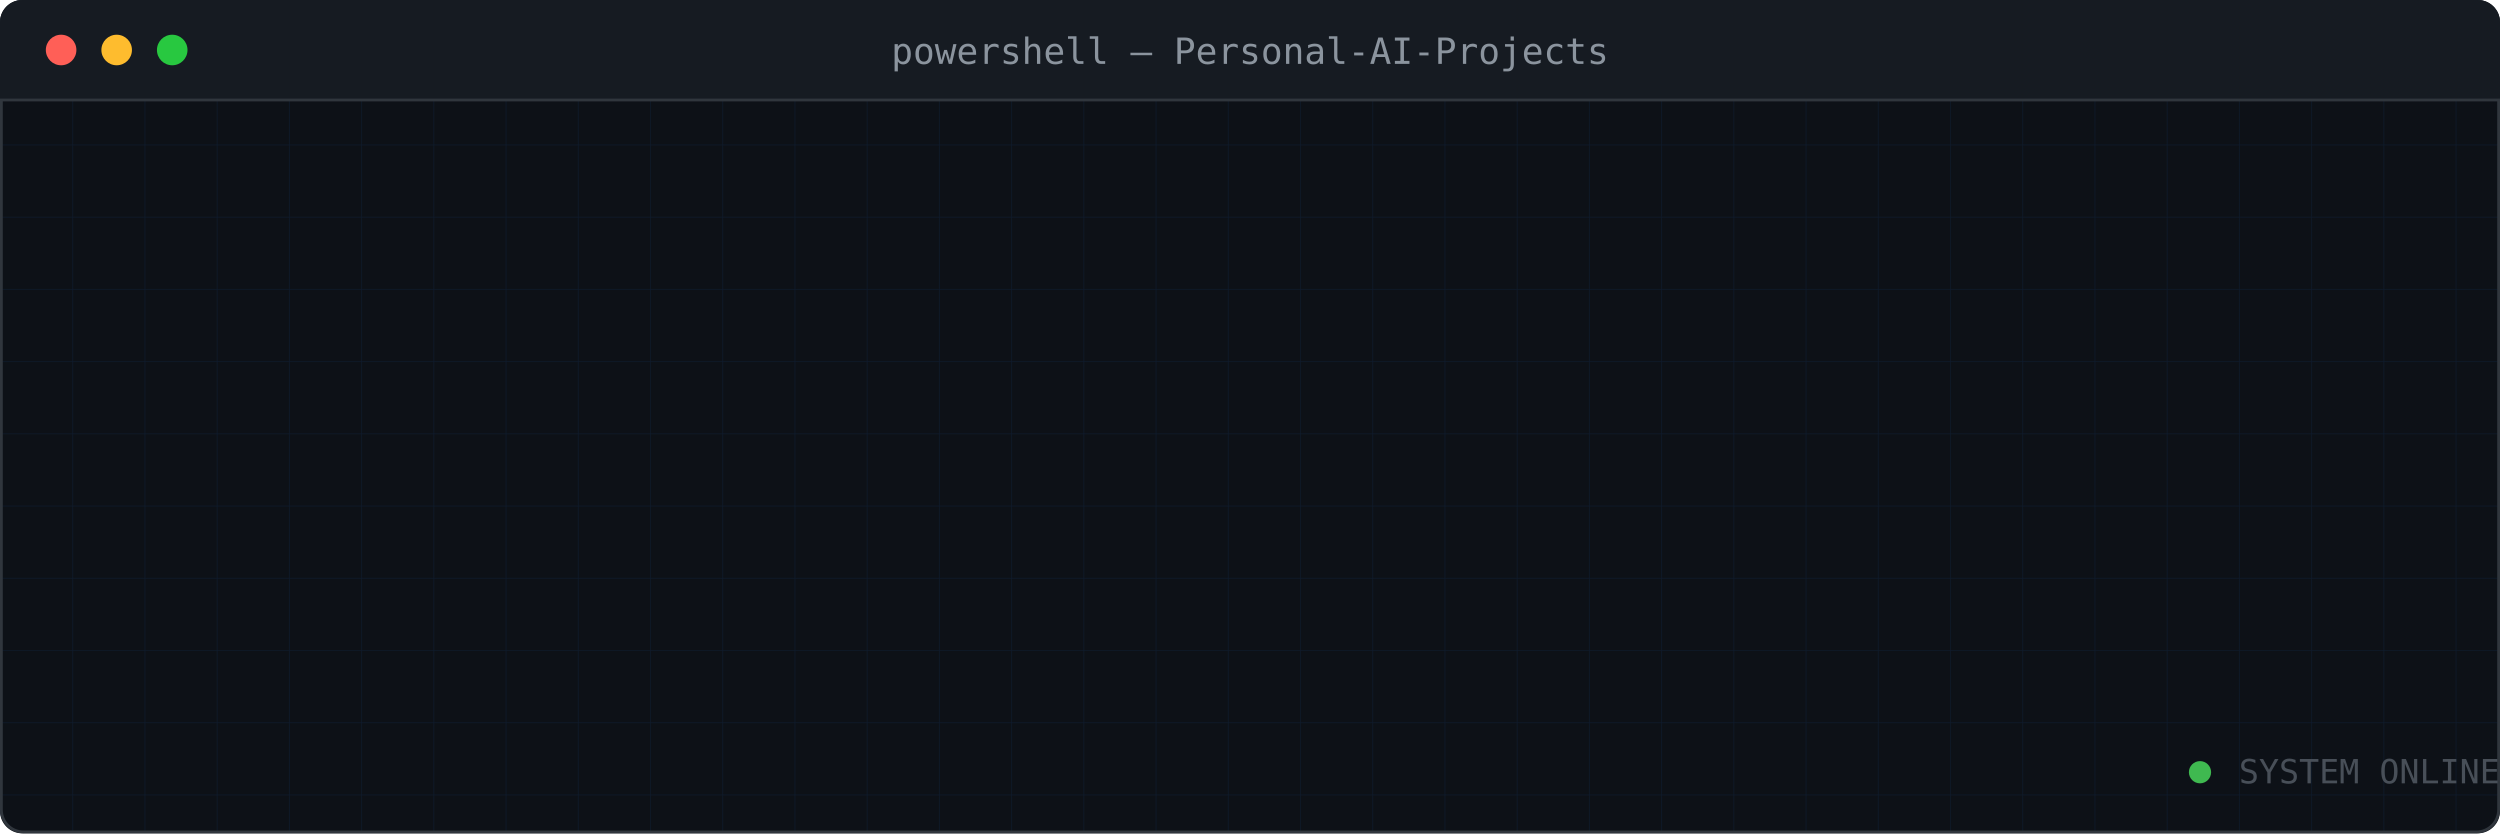
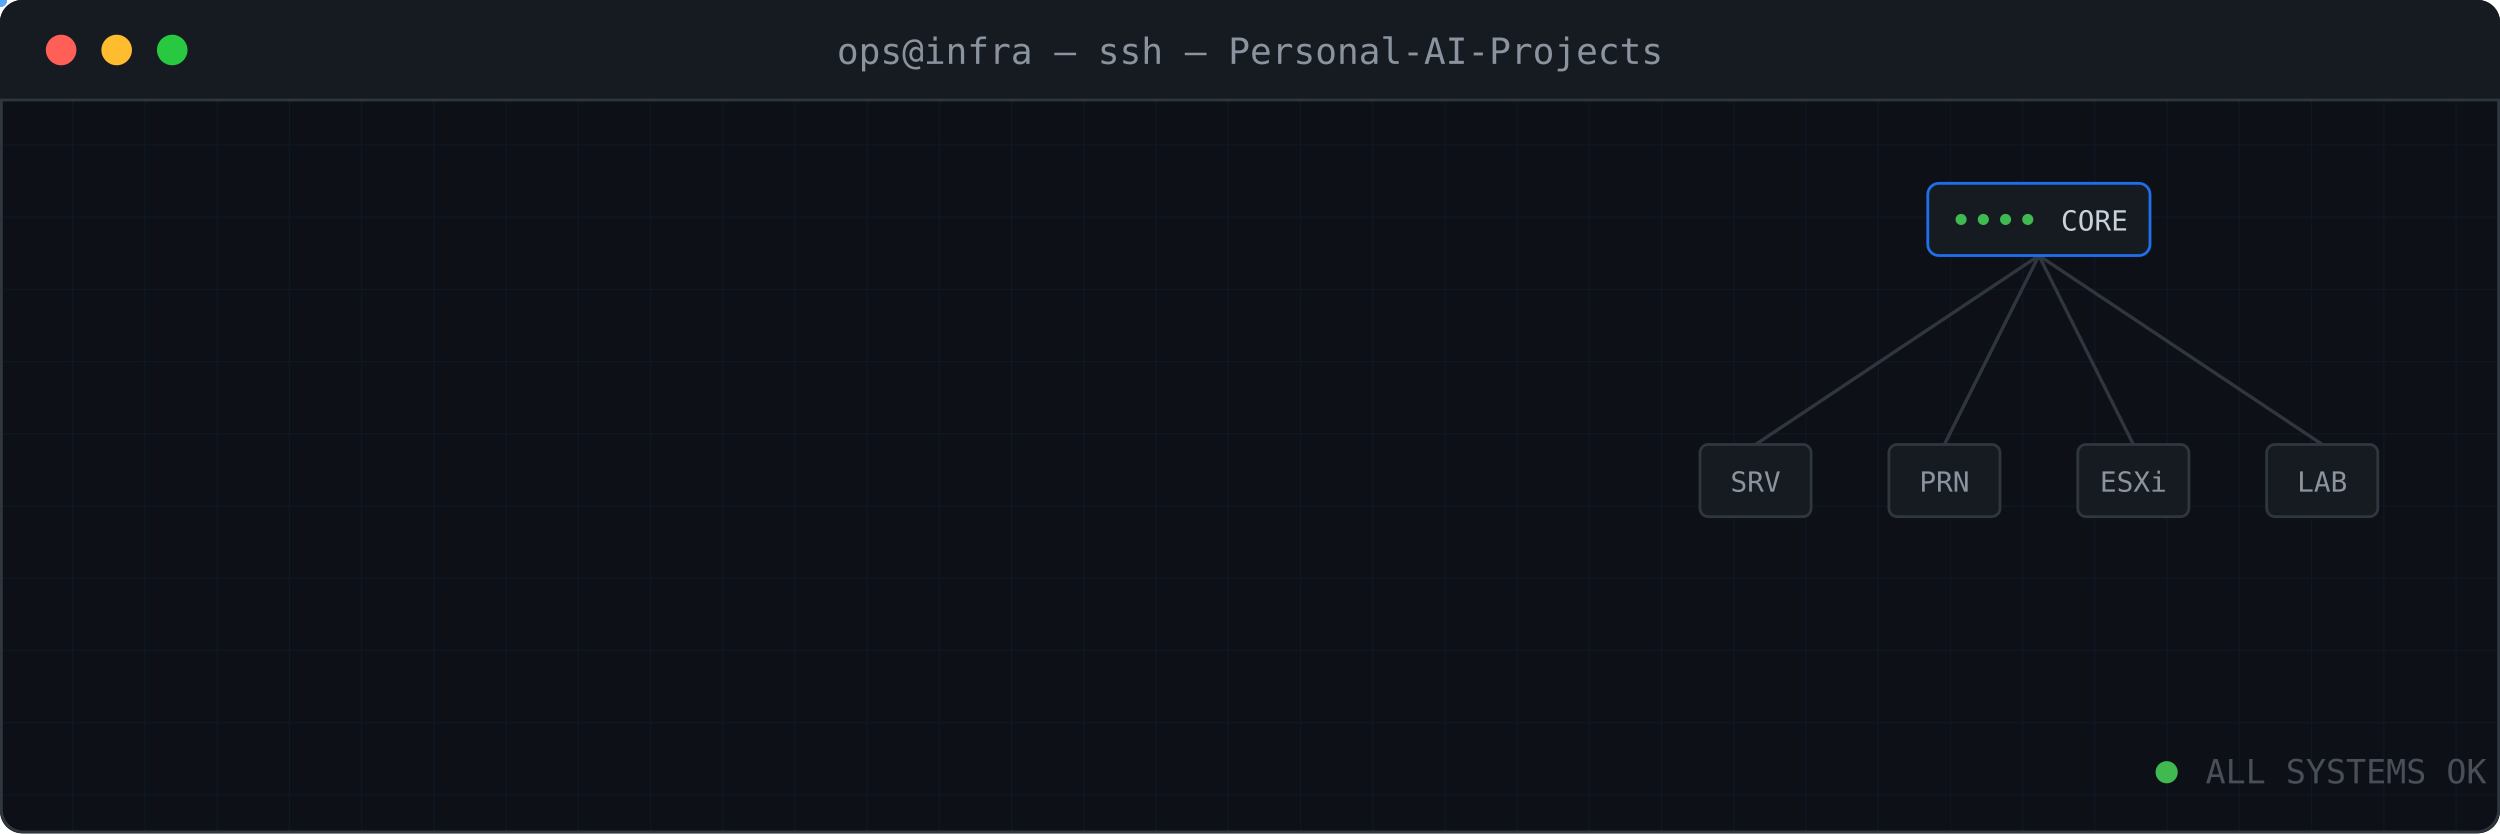
<svg xmlns="http://www.w3.org/2000/svg" viewBox="0 0 900 300" width="900" height="300" role="img" aria-label="Personal AI Projects">
  <defs>
    <linearGradient id="sweep" x1="0" y1="0" x2="1" y2="0">
      <stop offset="0%" stop-color="#1F6FEB" />
      <stop offset="40%" stop-color="#8B7FD4" />
      <stop offset="50%" stop-color="#FFFFFF" />
      <stop offset="60%" stop-color="#8B7FD4" />
      <stop offset="100%" stop-color="#1F6FEB" />
      <animate attributeName="x1" values="-1;1" dur="6s" repeatCount="indefinite" />
      <animate attributeName="x2" values="0;2" dur="6s" repeatCount="indefinite" />
    </linearGradient>
    <pattern id="grid" width="26" height="26" patternUnits="userSpaceOnUse">
      <path d="M26 0 L0 0 0 26" fill="none" stroke="#1F6FEB" stroke-width="0.5" stroke-opacity="0.10" />
    </pattern>
    <linearGradient id="scan" x1="0" y1="0" x2="0" y2="1">
      <stop offset="0%" stop-color="#1F6FEB" stop-opacity="0" />
      <stop offset="50%" stop-color="#6E5494" stop-opacity="0.16" />
      <stop offset="100%" stop-color="#1F6FEB" stop-opacity="0" />
    </linearGradient>
    <clipPath id="t1">
      <rect x="0" y="0" width="0" height="300">
-         <animate attributeName="width" from="0" to="380" dur="1.0s" begin="0.3s" fill="freeze" />
+         <animate attributeName="width" from="0" to="360" dur="0.9s" begin="0.3s" fill="freeze" />
      </rect>
    </clipPath>
    <clipPath id="t2">
      <rect x="0" y="0" width="0" height="300">
-         <animate attributeName="width" from="0" to="510" dur="1.2s" begin="1.5s" fill="freeze" />
+         <animate attributeName="width" from="0" to="540" dur="0.9s" begin="1.3s" fill="freeze" />
      </rect>
    </clipPath>
    <clipPath id="t3">
      <rect x="0" y="0" width="0" height="300">
-         <animate attributeName="width" from="0" to="470" dur="1.1s" begin="2.8s" fill="freeze" />
+         <animate attributeName="width" from="0" to="540" dur="0.9s" begin="2.3s" fill="freeze" />
      </rect>
    </clipPath>
    <clipPath id="t4">
      <rect x="0" y="0" width="0" height="300">
-         <animate attributeName="width" from="0" to="330" dur="0.8s" begin="4.0s" fill="freeze" />
+         <animate attributeName="width" from="0" to="540" dur="0.9s" begin="3.3s" fill="freeze" />
      </rect>
    </clipPath>
    <clipPath id="t5">
      <rect x="0" y="0" width="0" height="300">
-         <animate attributeName="width" from="0" to="900" dur="1.4s" begin="5.0s" fill="freeze" />
+         <animate attributeName="width" from="0" to="540" dur="0.8s" begin="4.3s" fill="freeze" />
      </rect>
    </clipPath>
    <clipPath id="t6">
      <rect x="0" y="0" width="0" height="300">
-         <animate attributeName="width" from="0" to="900" dur="1.0s" begin="6.3s" fill="freeze" />
+         <animate attributeName="width" from="0" to="600" dur="1.2s" begin="5.2s" fill="freeze" />
+       </rect>
+     </clipPath>
+     <clipPath id="t7">
+       <rect x="0" y="0" width="0" height="300">
+         <animate attributeName="width" from="0" to="600" dur="1.0s" begin="6.4s" fill="freeze" />
      </rect>
    </clipPath>
  </defs>
  <rect width="900" height="300" rx="8" fill="#0D1117" />
  <rect width="900" height="300" rx="8" fill="url(#grid)" />
  <rect x="0.5" y="0.5" width="899" height="299" rx="8" fill="none" stroke="#30363D" stroke-width="1" />
  <path d="M0 8 a8 8 0 0 1 8 -8 h884 a8 8 0 0 1 8 8 v28 h-900 z" fill="#161B22" />
  <line x1="0" y1="36" x2="900" y2="36" stroke="#30363D" stroke-width="1" />
  <circle cx="22" cy="18" r="5.5" fill="#FF5F57" />
  <circle cx="42" cy="18" r="5.5" fill="#FEBC2E" />
  <circle cx="62" cy="18" r="5.5" fill="#28C840" />
-   <text x="450" y="23" text-anchor="middle" font-family="Consolas, 'JetBrains Mono', monospace" font-size="13" fill="#8B949E">powershell — Personal-AI-Projects</text>
+   <text x="450" y="23" text-anchor="middle" font-family="Consolas, 'JetBrains Mono', monospace" font-size="13" fill="#8B949E">ops@infra — ssh — Personal-AI-Projects</text>
  <rect x="0" y="-90" width="900" height="90" fill="url(#scan)">
    <animate attributeName="y" from="-90" to="300" dur="6s" repeatCount="indefinite" />
  </rect>
  <g font-family="Consolas, 'JetBrains Mono', monospace" font-size="15">
    <g clip-path="url(#t1)">
-       <text x="26" y="68" fill="#58A6FF">PS C:\Personal-AI-Projects&gt;</text>
-       <text x="266" y="68" fill="#C9D1D9"> .\init.ps1</text>
+       <text x="26" y="66" fill="#58A6FF">ops@infra:~$</text>
+       <text x="142" y="66" fill="#C9D1D9">./healthcheck --all</text>
    </g>
    <g clip-path="url(#t2)">
-       <text x="26" y="94" fill="#3FB950">[  OK  ]</text>
-       <text x="106" y="94" fill="#8B949E">Loading project modules ......... 4 found</text>
+       <text x="26" y="92" fill="#3FB950">[  OK  ]</text>
+       <text x="106" y="92" fill="#8B949E">Toolkits loaded ................ 8/8</text>
    </g>
    <g clip-path="url(#t3)">
-       <text x="26" y="120" fill="#3FB950">[  OK  ]</text>
-       <text x="106" y="120" fill="#8B949E">Runtime: Python 3.11 | PowerShell 5.1</text>
+       <text x="26" y="116" fill="#3FB950">[  OK  ]</text>
+       <text x="106" y="116" fill="#8B949E">Targets: Windows · Linux · macOS</text>
    </g>
    <g clip-path="url(#t4)">
-       <text x="26" y="146" fill="#3FB950">[  OK  ]</text>
-       <text x="106" y="146" fill="#8B949E">Environment ready</text>
+       <text x="26" y="140" fill="#3FB950">[  OK  ]</text>
+       <text x="106" y="140" fill="#8B949E">Scope: network · printers · vSphere · labs</text>
+     </g>
+     <g clip-path="url(#t5)">
+       <text x="26" y="164" fill="#3FB950">[  OK  ]</text>
+       <text x="106" y="164" fill="#8B949E">CI pipelines on every platform .. passing</text>
    </g>
  </g>
-   <g clip-path="url(#t5)">
-     <text x="26" y="212" font-family="Consolas, 'JetBrains Mono', monospace" font-size="42" font-weight="700" letter-spacing="1" fill="url(#sweep)">PERSONAL-AI-PROJECTS</text>
+   <g clip-path="url(#t6)">
+     <text x="26" y="222" font-family="Consolas, 'JetBrains Mono', monospace" font-size="40" font-weight="700" letter-spacing="1" fill="url(#sweep)">PERSONAL-AI-PROJECTS</text>
  </g>
-   <g clip-path="url(#t6)" font-family="Consolas, 'JetBrains Mono', monospace" font-size="15">
-     <text x="26" y="248" fill="#6E5494">&gt;</text>
-     <text x="44" y="248" fill="#8B949E">Automation · IT Operations · AI-assisted tooling</text>
+   <g clip-path="url(#t7)" font-family="Consolas, 'JetBrains Mono', monospace" font-size="15">
+     <text x="26" y="254" fill="#6E5494">&gt;</text>
+     <text x="44" y="254" fill="#8B949E">Sysadmin automation · Network ops · Infrastructure tooling</text>
  </g>
-   <rect x="26" y="272" width="9" height="17" fill="#58A6FF" opacity="0">
-     <animate attributeName="opacity" values="0;1" dur="0.01s" begin="7.3s" fill="freeze" />
-     <animate attributeName="opacity" values="1;1;0;0" dur="1.1s" begin="7.4s" repeatCount="indefinite" />
+   <g font-family="Consolas, 'JetBrains Mono', monospace" font-size="10" fill="#8B949E" text-anchor="middle">
+     <g stroke="#30363D" stroke-width="1.2" fill="none">
+       <path id="l1" d="M734 92 L632 160" />
+       <path id="l2" d="M734 92 L700 160" />
+       <path id="l3" d="M734 92 L768 160" />
+       <path id="l4" d="M734 92 L836 160" />
+     </g>
+     <rect x="694" y="66" width="80" height="26" rx="4" fill="#161B22" stroke="#1F6FEB" />
+     <g fill="#3FB950">
+       <circle cx="706" cy="79" r="2" />
+       <circle cx="714" cy="79" r="2" />
+       <circle cx="722" cy="79" r="2" />
+       <circle cx="730" cy="79" r="2">
+         <animate attributeName="opacity" values="1;0.2;1" dur="0.9s" repeatCount="indefinite" />
+       </circle>
+     </g>
+     <text x="754" y="83" fill="#C9D1D9">CORE</text>
+     <g fill="#161B22" stroke="#30363D">
+       <rect x="612" y="160" width="40" height="26" rx="3" />
+       <rect x="680" y="160" width="40" height="26" rx="3" />
+       <rect x="748" y="160" width="40" height="26" rx="3" />
+       <rect x="816" y="160" width="40" height="26" rx="3" />
+     </g>
+     <text x="632" y="177">SRV</text>
+     <text x="700" y="177">PRN</text>
+     <text x="768" y="177">ESXi</text>
+     <text x="836" y="177">LAB</text>
+     <g fill="#58A6FF">
+       <circle r="2.5">
+         <animateMotion dur="2.4s" repeatCount="indefinite">
+           <mpath href="#l1" />
+         </animateMotion>
+       </circle>
+       <circle r="2.5">
+         <animateMotion dur="2.4s" begin="0.6s" repeatCount="indefinite" keyPoints="1;0" keyTimes="0;1" calcMode="linear">
+           <mpath href="#l2" />
+         </animateMotion>
+       </circle>
+       <circle r="2.5">
+         <animateMotion dur="2.4s" begin="1.2s" repeatCount="indefinite">
+           <mpath href="#l3" />
+         </animateMotion>
+       </circle>
+       <circle r="2.5">
+         <animateMotion dur="2.4s" begin="1.8s" repeatCount="indefinite" keyPoints="1;0" keyTimes="0;1" calcMode="linear">
+           <mpath href="#l4" />
+         </animateMotion>
+       </circle>
+     </g>
+   </g>
+   <rect x="26" y="270" width="9" height="17" fill="#58A6FF" opacity="0">
+     <animate attributeName="opacity" values="0;1" dur="0.01s" begin="7.5s" fill="freeze" />
+     <animate attributeName="opacity" values="1;1;0;0" dur="1.1s" begin="7.6s" repeatCount="indefinite" />
  </rect>
  <g font-family="Consolas, 'JetBrains Mono', monospace" font-size="12">
-     <circle cx="792" cy="278" r="4" fill="#3FB950">
+     <circle cx="780" cy="278" r="4" fill="#3FB950">
      <animate attributeName="opacity" values="1;0.25;1" dur="2.2s" repeatCount="indefinite" />
    </circle>
-     <text x="806" y="282" fill="#484F58">SYSTEM ONLINE</text>
+     <text x="794" y="282" fill="#484F58">ALL SYSTEMS OK</text>
  </g>
</svg>
